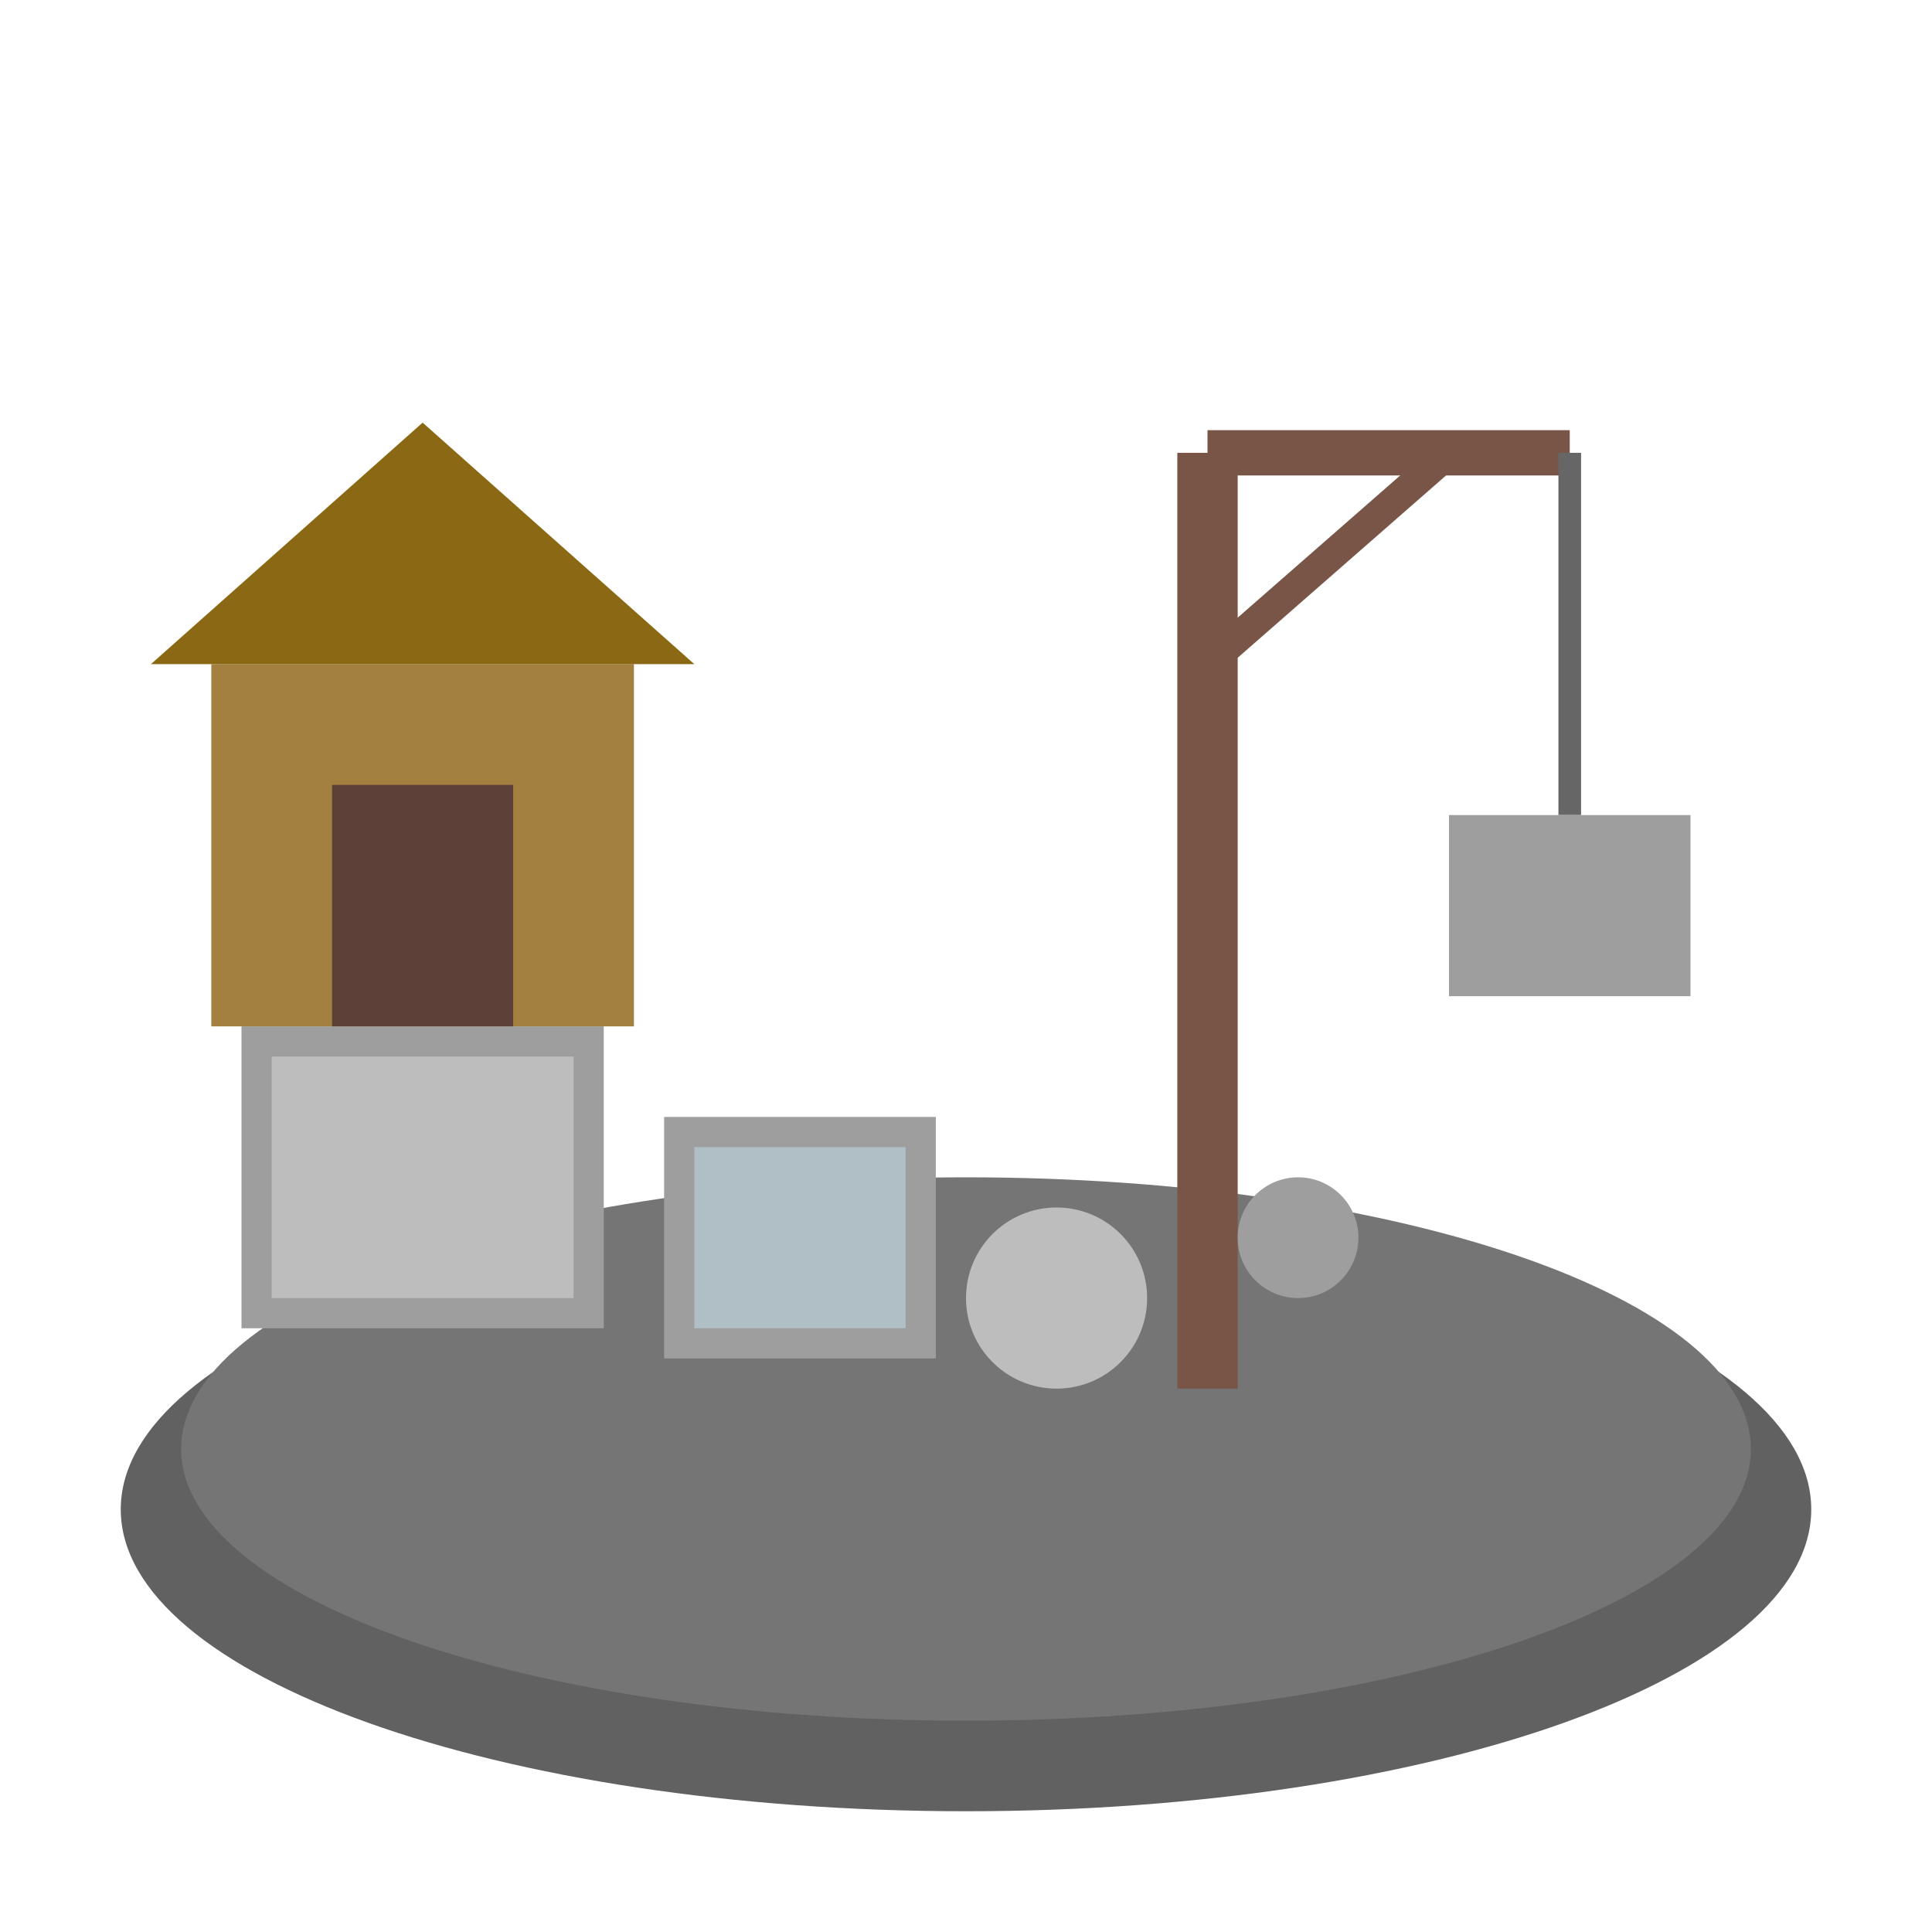
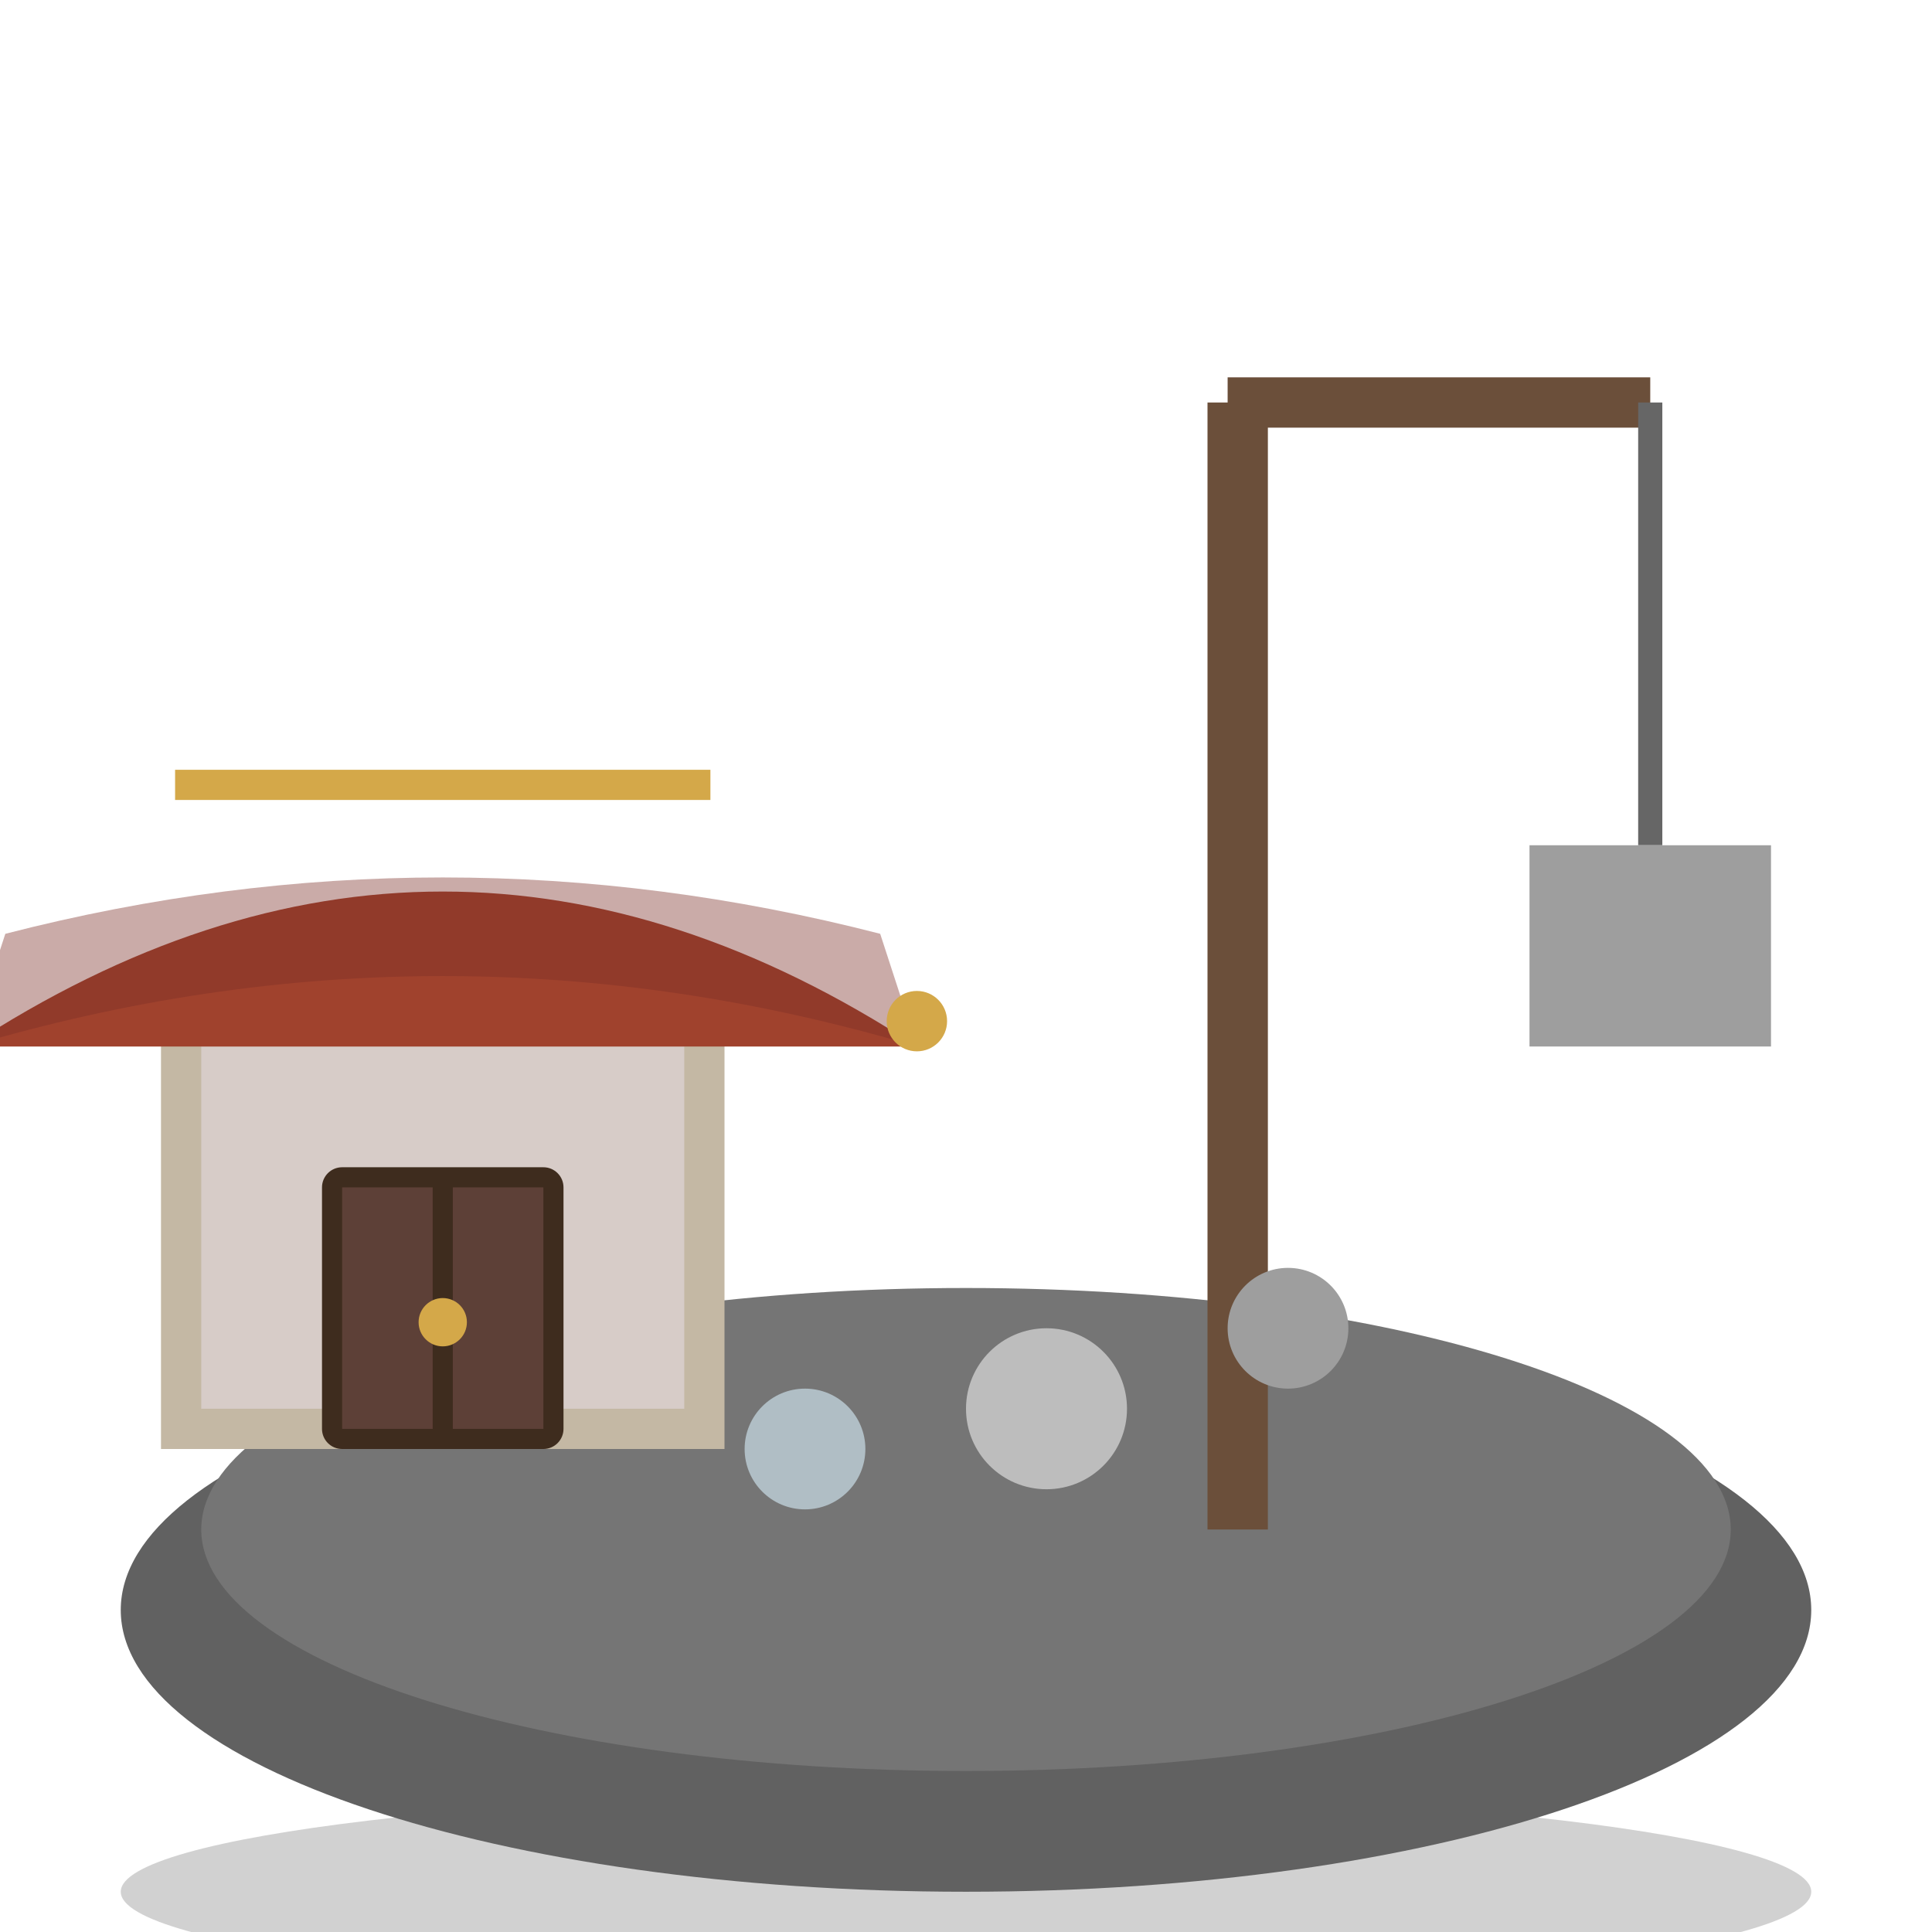
- <svg xmlns="http://www.w3.org/2000/svg" viewBox="0 0 128 128">
-   <ellipse cx="64" cy="100" rx="56" ry="20" fill="#616161" />
-   <ellipse cx="64" cy="96" rx="52" ry="18" fill="#757575" />
-   <rect x="16" y="68" width="24" height="20" fill="#9E9E9E" />
-   <rect x="18" y="70" width="20" height="16" fill="#BDBDBD" />
-   <rect x="44" y="74" width="18" height="16" fill="#9E9E9E" />
-   <rect x="46" y="76" width="14" height="12" fill="#B0BEC5" />
-   <rect x="78" y="30" width="4" height="62" fill="#795548" />
-   <line x1="80" y1="30" x2="104" y2="30" stroke="#795548" stroke-width="3" />
-   <line x1="104" y1="30" x2="104" y2="54" stroke="#666" stroke-width="1.5" />
-   <rect x="96" y="54" width="16" height="12" fill="#9E9E9E" />
-   <line x1="80" y1="44" x2="96" y2="30" stroke="#795548" stroke-width="2" />
-   <rect x="14" y="44" width="28" height="24" fill="#A38040" />
-   <polygon points="10,44 28,28 46,44" fill="#8B6914" />
-   <rect x="22" y="52" width="12" height="16" fill="#5D4037" />
-   <circle cx="70" cy="86" r="6" fill="#BDBDBD" />
-   <circle cx="86" cy="82" r="4" fill="#9E9E9E" />
+ <svg xmlns="http://www.w3.org/2000/svg" viewBox="0 0 96 96">
+   <ellipse cx="48" cy="94" rx="42" ry="5" fill="rgba(0,0,0,0.18)" />
+   <ellipse cx="48" cy="80" rx="42" ry="14" fill="#616161" />
+   <ellipse cx="48" cy="76" rx="38" ry="12" fill="#757575" />
+   <rect x="8" y="50" width="28" height="22" fill="#C4B8A4" />
+   <rect x="10" y="52" width="24" height="18" fill="#D7CCC8" />
+   <path d="M-1.56,52 Q22,36.6 45.56,52" fill="#A0422D" />
+   <path d="M0.264,46.4 Q22,40.8 43.736,46.4 L45.56,52 Q22,45 -1.56,52 Z" fill="#7B2D26" opacity="0.4" />
+   <line x1="8.7" y1="39" x2="35.3" y2="39" stroke="#D4A849" stroke-width="1.5" />
+   <circle cx="-1.56" cy="50.74" r="1.5" fill="#D4A849" />
+   <circle cx="45.56" cy="50.74" r="1.5" fill="#D4A849" />
+   <rect x="16" y="58" width="12" height="14" rx="1" fill="#3E2C1E" />
+   <rect x="17" y="59" width="4.5" height="12" fill="#5D4037" />
+   <rect x="22.5" y="59" width="4.5" height="12" fill="#5D4037" />
+   <circle cx="22" cy="65.7" r="1.2" fill="#D4A849" />
+   <rect x="60" y="20" width="3" height="56" fill="#6B4F3A" />
+   <line x1="61" y1="20" x2="82" y2="20" stroke="#6B4F3A" stroke-width="2.5" />
+   <line x1="82" y1="20" x2="82" y2="42" stroke="#666" stroke-width="1.2" />
+   <rect x="76" y="42" width="12" height="10" fill="#9E9E9E" />
+   <circle cx="52" cy="70" r="4" fill="#BDBDBD" />
+   <circle cx="64" cy="66" r="3" fill="#9E9E9E" />
+   <circle cx="40" cy="72" r="3" fill="#B0BEC5" />
</svg>
